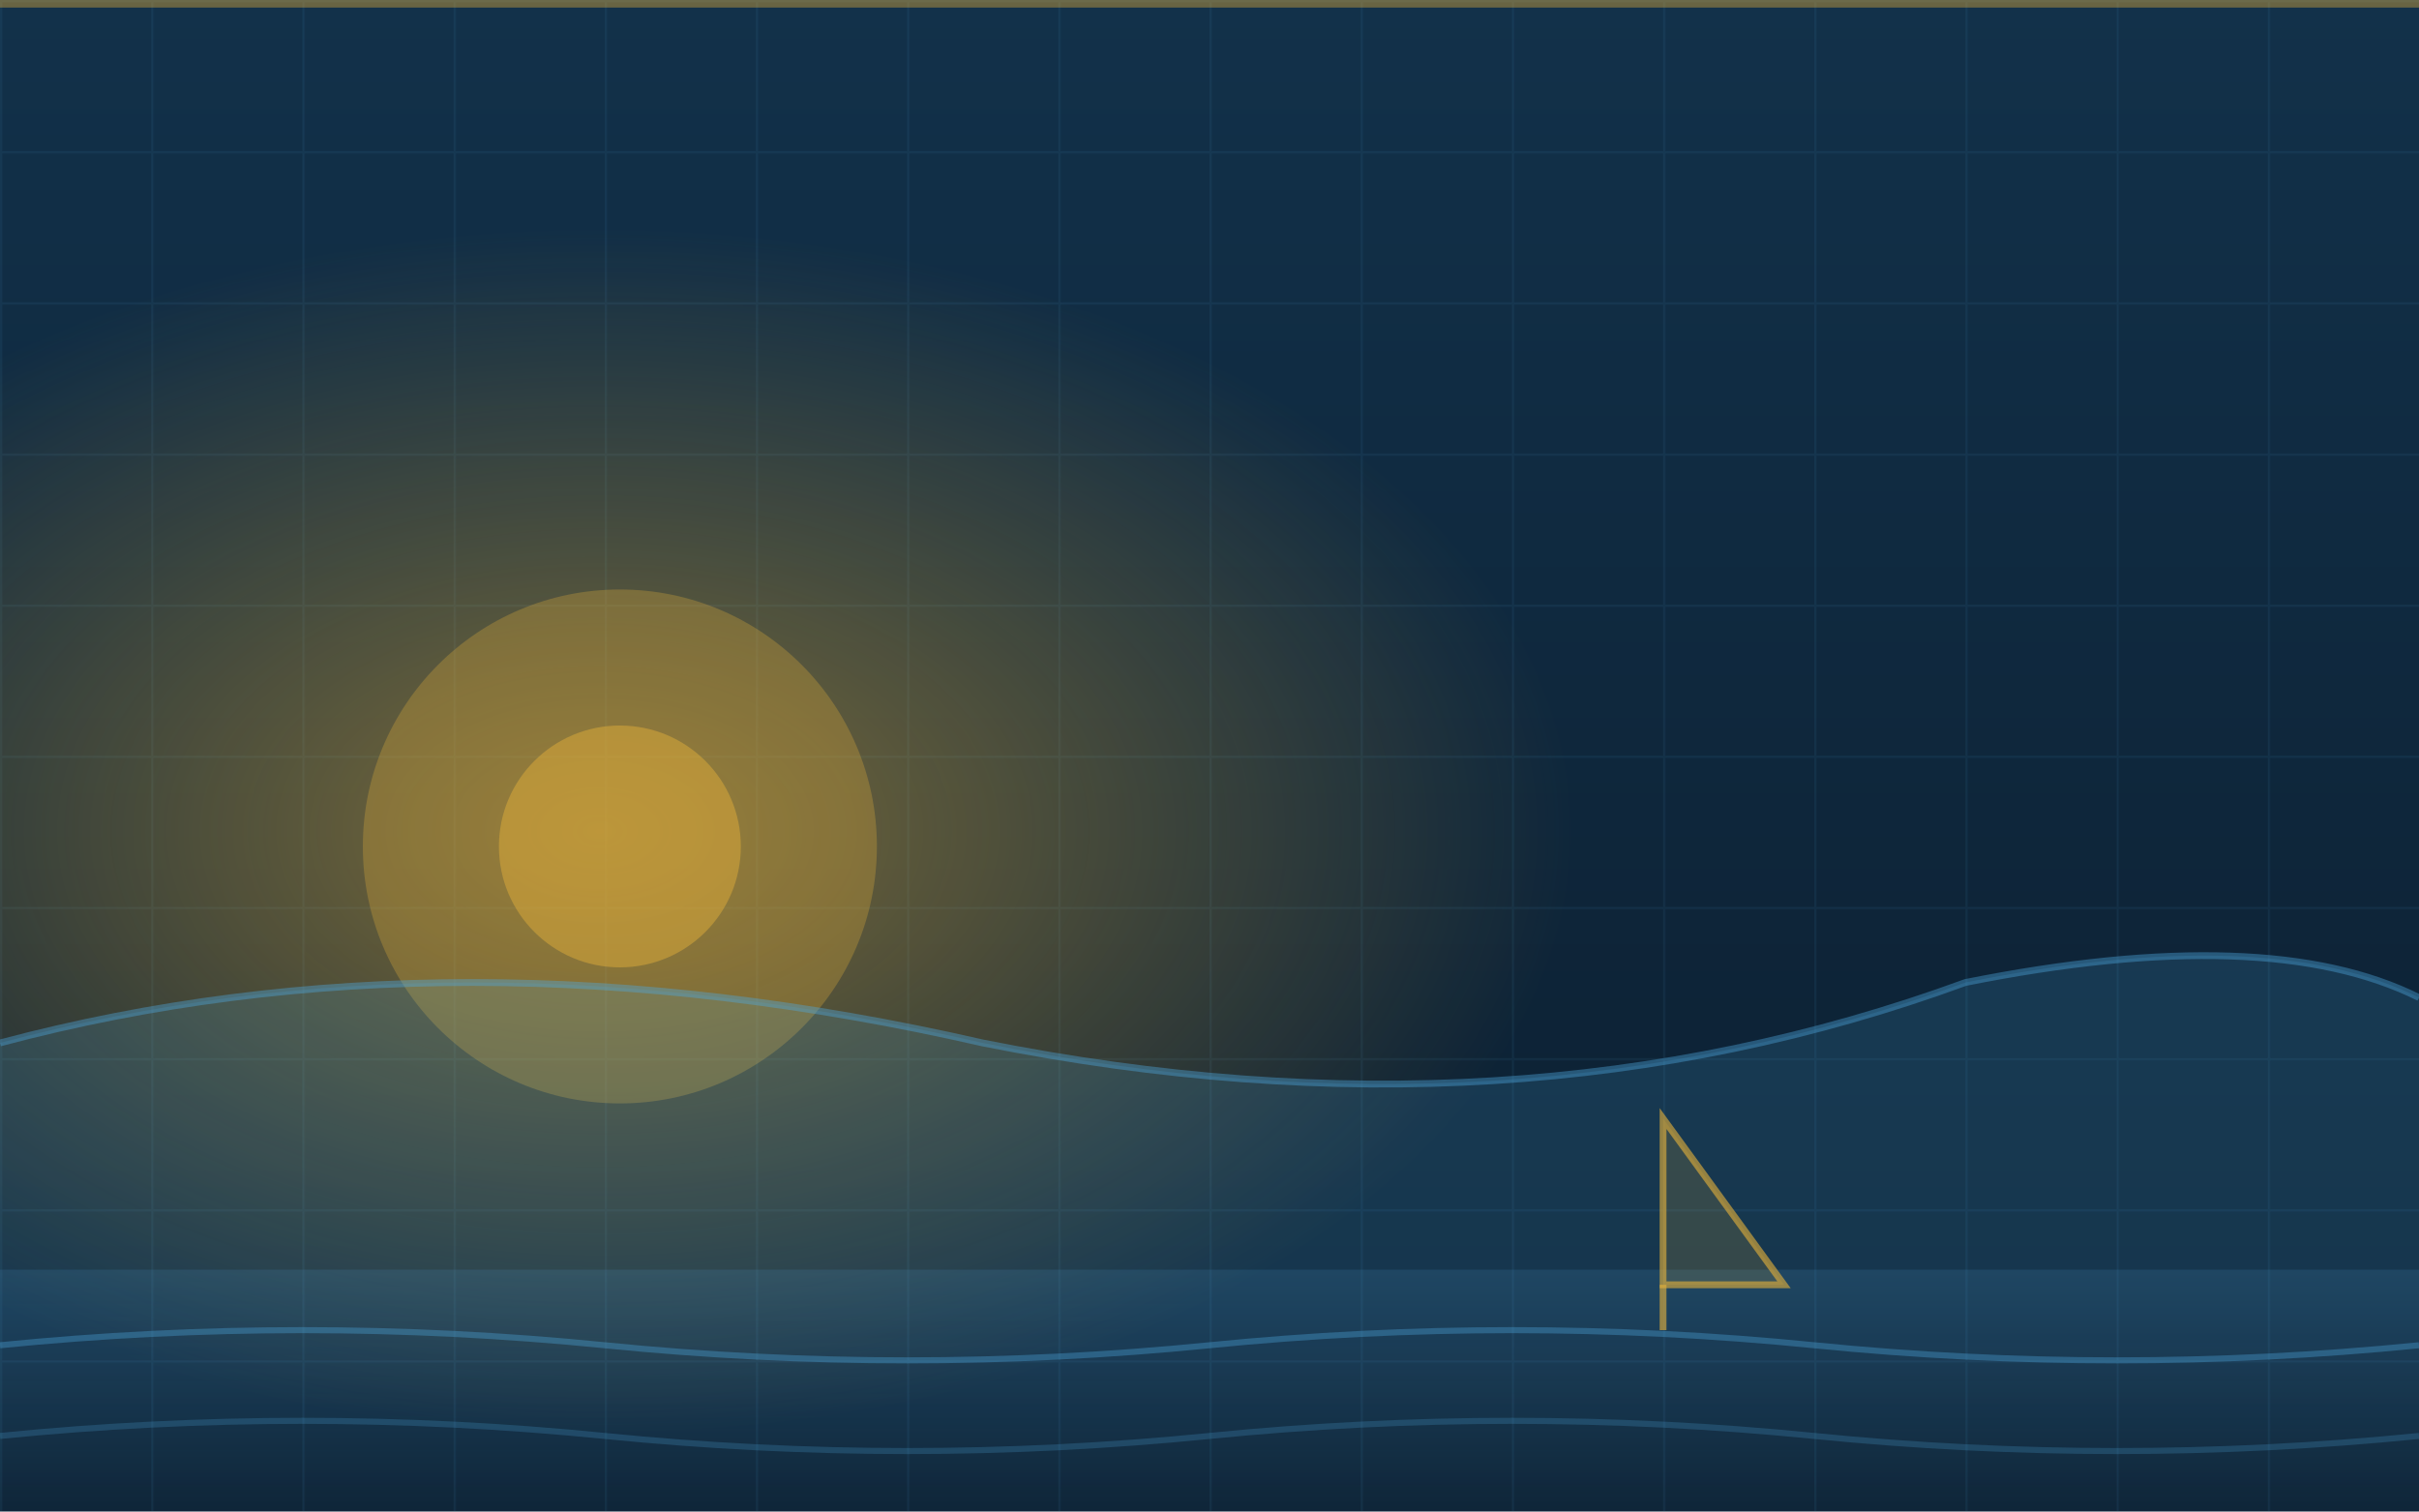
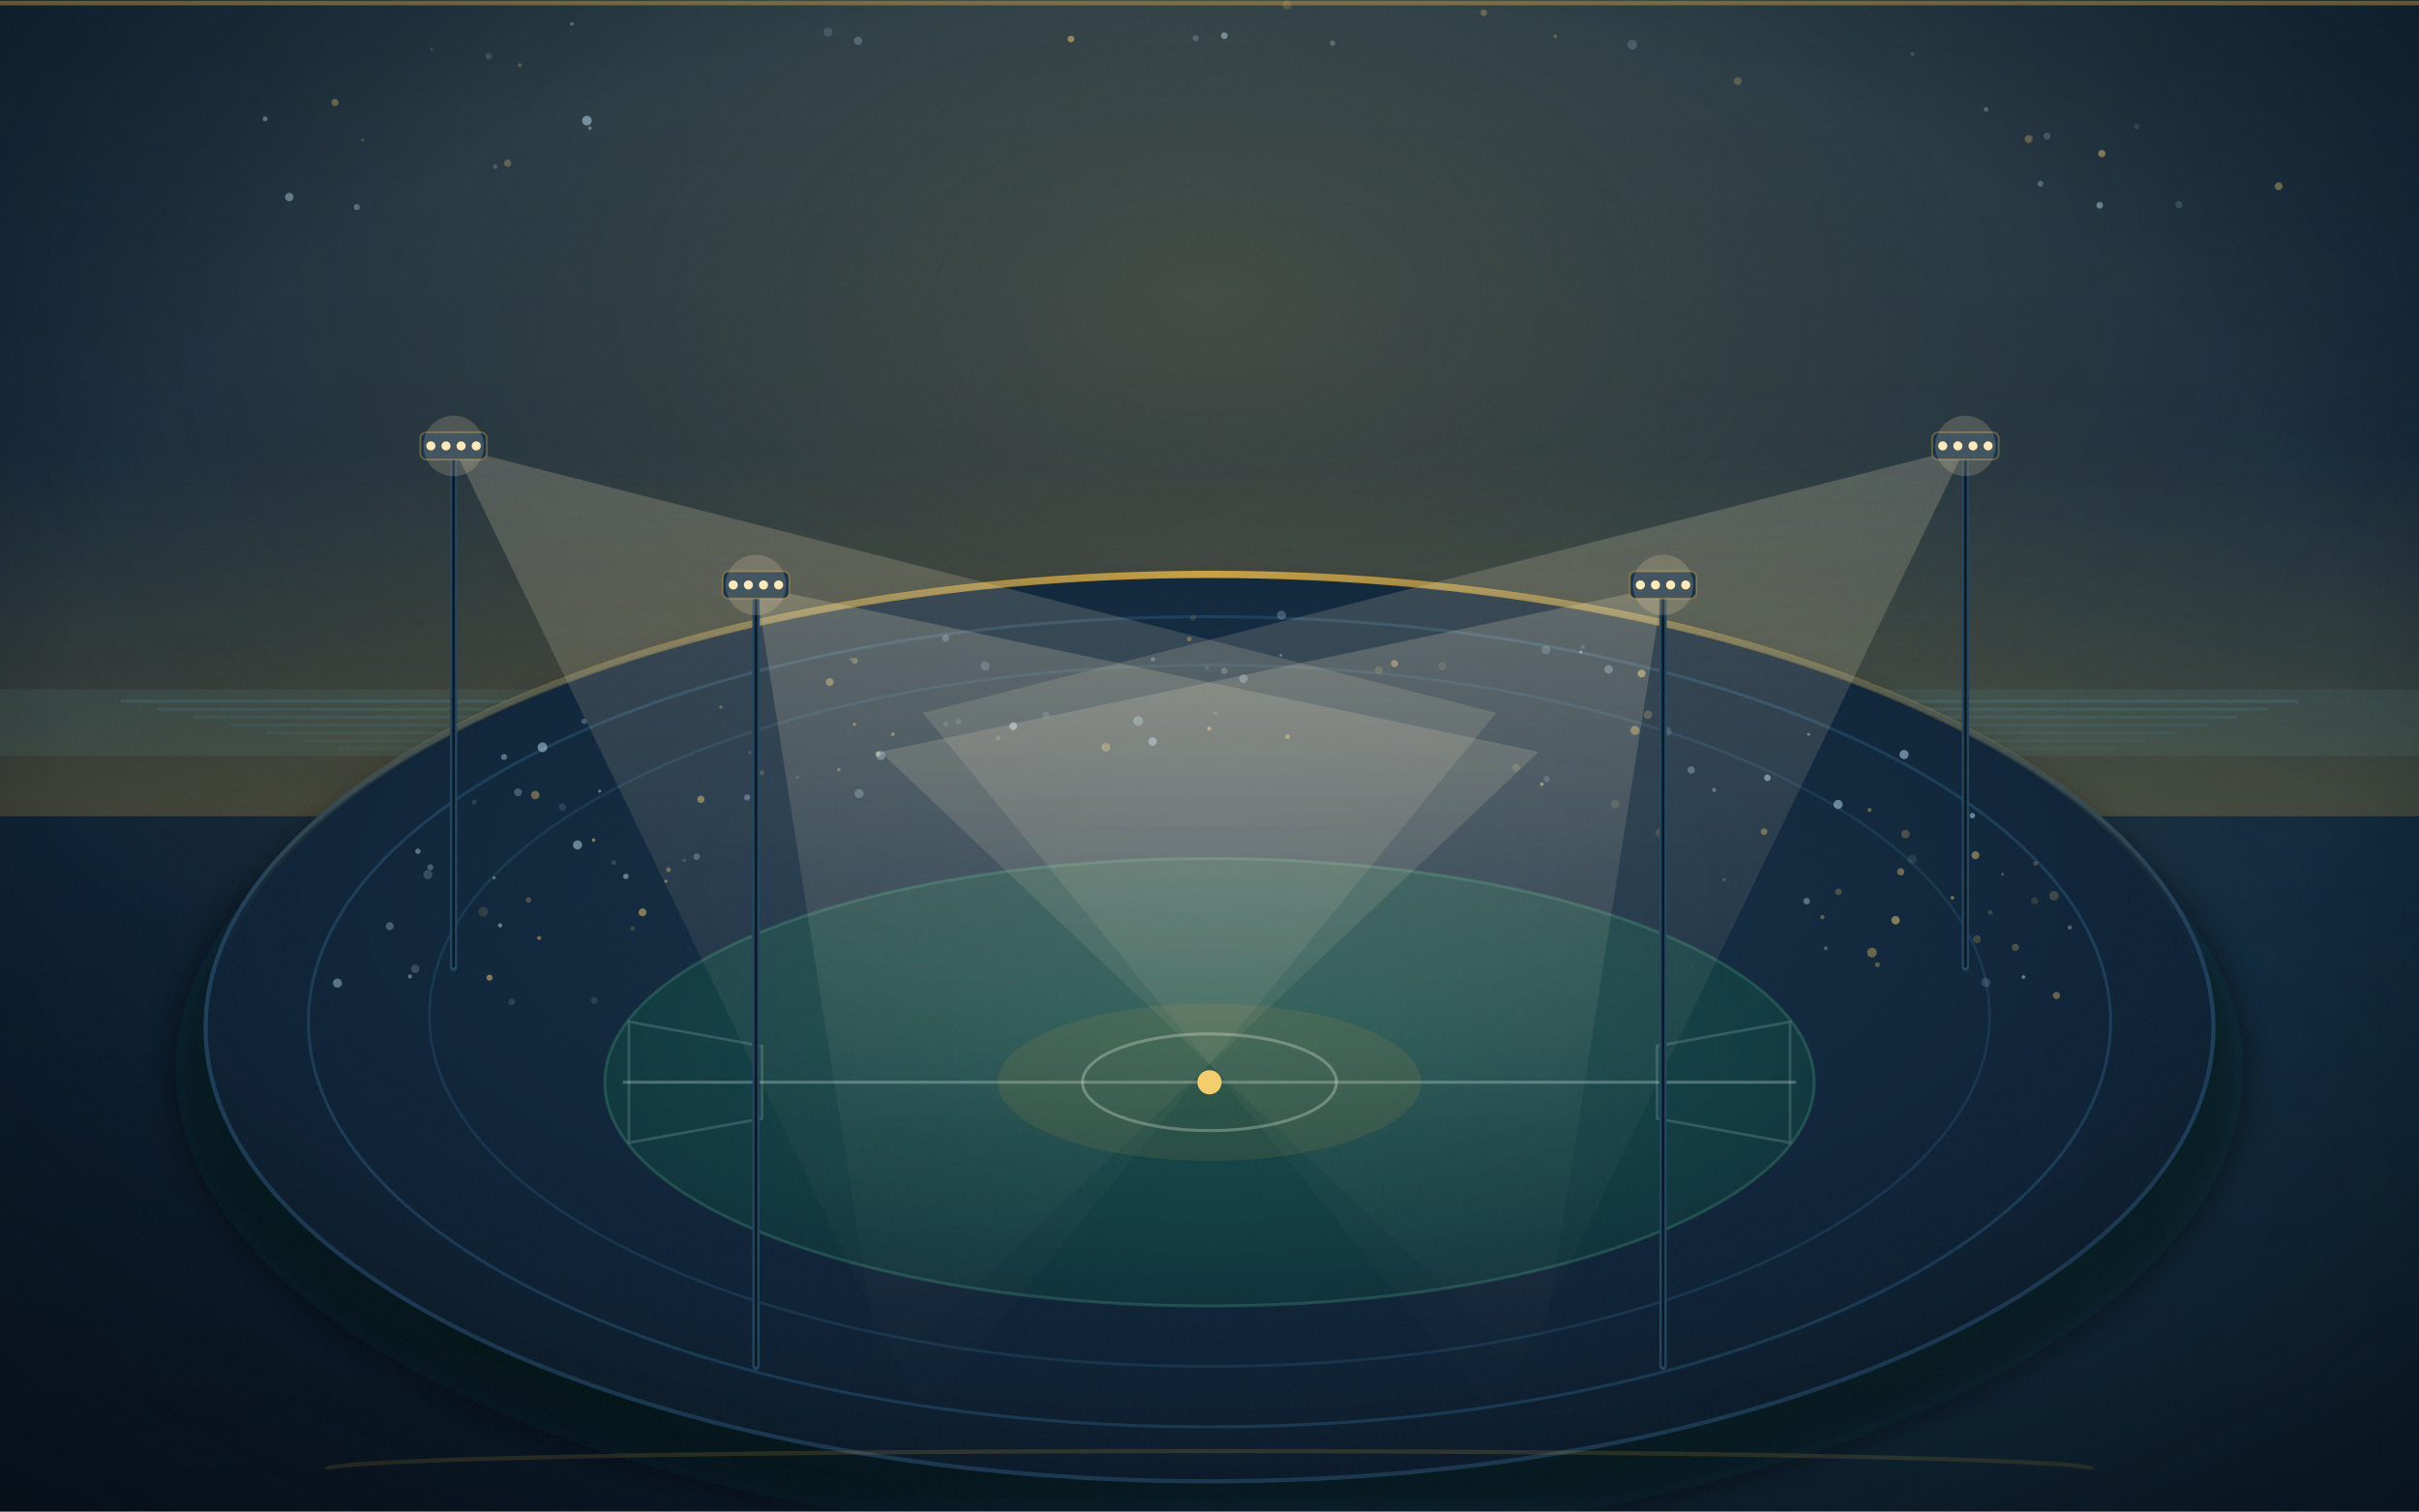
- <svg xmlns="http://www.w3.org/2000/svg" viewBox="0 0 320 200" role="img" aria-label="Visual istituzionale ispirato a Cagliari">
+ <svg xmlns="http://www.w3.org/2000/svg" viewBox="0 0 800 500" role="img" aria-label="Visual editoriale originale ispirato all'atmosfera di uno stadio a Cagliari" preserveAspectRatio="xMidYMid slice">
  <defs>
    <linearGradient id="sky" x1="0" y1="0" x2="0" y2="1">
-       <stop offset="0" stop-color="#12314a" />
-       <stop offset="1" stop-color="#0b1d2e" />
+       <stop offset="0" stop-color="#0e2942" />
+       <stop offset="0.45" stop-color="#0c2136" />
+       <stop offset="1" stop-color="#081726" />
    </linearGradient>
-     <radialGradient id="sun" cx="0.25" cy="0.55" r="0.4">
-       <stop offset="0" stop-color="#E8B23A" stop-opacity="0.5" />
+     <radialGradient id="glowA" cx="50%" cy="20%" r="60%">
+       <stop offset="0" stop-color="#e9c05a" stop-opacity="0.24" />
+       <stop offset="1" stop-color="#e9c05a" stop-opacity="0" />
+     </radialGradient>
+     <radialGradient id="glowB" cx="78%" cy="80%" r="55%">
+       <stop offset="0" stop-color="#3f9ac0" stop-opacity="0.14" />
+       <stop offset="1" stop-color="#3f9ac0" stop-opacity="0" />
+     </radialGradient>
+     <linearGradient id="horizonGlow" x1="0" y1="1" x2="0" y2="0">
+       <stop offset="0" stop-color="#E8B23A" stop-opacity="0.22" />
      <stop offset="1" stop-color="#E8B23A" stop-opacity="0" />
-     </radialGradient>
-     <linearGradient id="sea" x1="0" y1="0" x2="0" y2="1">
-       <stop offset="0" stop-color="#4fa9e0" stop-opacity="0.28" />
-       <stop offset="1" stop-color="#4fa9e0" stop-opacity="0.06" />
    </linearGradient>
-     <pattern id="grid" width="20" height="20" patternUnits="userSpaceOnUse">
-       <path d="M 20 0 L 0 0 0 20" fill="none" stroke="#4fa9e0" stroke-opacity="0.08" stroke-width="0.6" />
-     </pattern>
+     <radialGradient id="bowlFill" cx="50%" cy="34%" r="72%">
+       <stop offset="0" stop-color="#16324a" />
+       <stop offset="0.7" stop-color="#0d2135" />
+       <stop offset="1" stop-color="#0a1a2a" />
+     </radialGradient>
+     <radialGradient id="pitch" cx="50%" cy="42%" r="70%">
+       <stop offset="0" stop-color="#1c6b52" stop-opacity="0.55" />
+       <stop offset="0.6" stop-color="#12594a" stop-opacity="0.42" />
+       <stop offset="1" stop-color="#0c2f34" stop-opacity="0.5" />
+     </radialGradient>
+     <linearGradient id="beamgrad" x1="0" y1="0" x2="0" y2="1">
+       <stop offset="0" stop-color="#ffeab6" stop-opacity="0.20" />
+       <stop offset="0.7" stop-color="#ffeab6" stop-opacity="0.03" />
+       <stop offset="1" stop-color="#ffeab6" stop-opacity="0" />
+     </linearGradient>
+     <linearGradient id="rim" x1="0" y1="0" x2="1" y2="0">
+       <stop offset="0" stop-color="#E8B23A" stop-opacity="0" />
+       <stop offset="0.5" stop-color="#E8B23A" stop-opacity="0.85" />
+       <stop offset="1" stop-color="#E8B23A" stop-opacity="0" />
+     </linearGradient>
+     <filter id="grain">
+       <feTurbulence type="fractalNoise" baseFrequency="0.9" numOctaves="2" stitchTiles="stitch" result="n" />
+       <feColorMatrix in="n" type="matrix" values="0 0 0 0 1  0 0 0 0 1  0 0 0 0 1  0 0 0 0.5 0" />
+     </filter>
+     <filter id="soft" x="-40%" y="-40%" width="180%" height="180%">
+       <feGaussianBlur stdDeviation="6" />
+     </filter>
+     <clipPath id="frame">
+       <rect width="800" height="500" rx="0" />
+     </clipPath>
    <style>
-       @keyframes nicPulse { 0%,100% { opacity: 0.55; } 50% { opacity: 1; } }
-       .pulse { animation: nicPulse 3.4s ease-in-out infinite; }
-       @media (prefers-reduced-motion: reduce) { .pulse { animation: none; } }
+       @keyframes ed-pulse { 0%,100% { opacity:.35 } 50% { opacity:.9 } }
+       .ed-pulse { animation: ed-pulse 3.6s ease-in-out infinite; }
+       @keyframes ed-flick { 0%,100% { opacity:.85 } 50% { opacity:1 } }
+       .ed-lamp { animation: ed-flick 4.2s ease-in-out infinite; }
+       @media (prefers-reduced-motion: reduce) { .ed-pulse,.ed-lamp { animation:none } }
    </style>
  </defs>
-   <rect width="320" height="200" fill="url(#sky)" />
-   <rect width="320" height="200" fill="url(#grid)" />
-   <rect width="320" height="200" fill="url(#sun)" />
-   <circle cx="82" cy="112" r="34" fill="#E8B23A" fill-opacity="0.28" />
-   <circle cx="82" cy="112" r="16" fill="#E8B23A" fill-opacity="0.45" class="pulse" />
-   <g fill="#4fa9e0" fill-opacity="0.16">
-     <path d="M 0 138 Q 60 122 130 138 Q 200 152 260 130 Q 300 122 320 132 L 320 168 L 0 168 Z" />
+   <g clip-path="url(#frame)">
+     <rect width="800" height="500" fill="url(#sky)" />
+     <rect width="800" height="500" fill="url(#glowA)" />
+     <rect width="800" height="500" fill="url(#glowB)" />
+     <circle cx="390.7" cy="-2.9" r="0.8" fill="#bfe0f5" opacity="0.17" />
+     <circle cx="404.9" cy="11.8" r="1.1" fill="#bfe0f5" opacity="0.47" />
+     <circle cx="189.1" cy="7.9" r="0.6" fill="#bfe0f5" opacity="0.38" />
+     <circle cx="161.6" cy="18.6" r="1.1" fill="#bfe0f5" opacity="0.18" />
+     <circle cx="194.1" cy="39.9" r="1.6" fill="#bfe0f5" opacity="0.50" />
+     <circle cx="337.4" cy="-13.7" r="1.0" fill="#bfe0f5" opacity="0.20" />
+     <circle cx="539.8" cy="14.8" r="1.6" fill="#bfe0f5" opacity="0.19" />
+     <circle cx="171.9" cy="21.6" r="0.7" fill="#F4CD6B" opacity="0.25" />
+     <circle cx="273.8" cy="10.6" r="1.5" fill="#bfe0f5" opacity="0.15" />
+     <circle cx="677.0" cy="45.0" r="1.2" fill="#bfe0f5" opacity="0.21" />
+     <circle cx="632.5" cy="17.9" r="0.7" fill="#bfe0f5" opacity="0.17" />
+     <circle cx="167.9" cy="54.0" r="1.2" fill="#F4CD6B" opacity="0.28" />
+     <circle cx="674.8" cy="60.8" r="1.0" fill="#bfe0f5" opacity="0.30" />
+     <circle cx="656.8" cy="36.2" r="0.8" fill="#bfe0f5" opacity="0.30" />
+     <circle cx="574.7" cy="26.8" r="1.3" fill="#F4CD6B" opacity="0.23" />
+     <circle cx="753.6" cy="61.6" r="1.3" fill="#F4CD6B" opacity="0.46" />
+     <circle cx="440.7" cy="14.3" r="0.9" fill="#bfe0f5" opacity="0.25" />
+     <circle cx="293.6" cy="-2.5" r="0.8" fill="#F4CD6B" opacity="0.41" />
+     <circle cx="118.0" cy="68.5" r="1.0" fill="#bfe0f5" opacity="0.35" />
+     <circle cx="694.4" cy="67.9" r="1.1" fill="#bfe0f5" opacity="0.47" />
+     <circle cx="87.7" cy="39.3" r="0.8" fill="#bfe0f5" opacity="0.48" />
+     <circle cx="110.8" cy="33.9" r="1.2" fill="#F4CD6B" opacity="0.40" />
+     <circle cx="142.7" cy="16.3" r="0.5" fill="#bfe0f5" opacity="0.19" />
+     <circle cx="95.7" cy="65.2" r="1.4" fill="#bfe0f5" opacity="0.45" />
+     <circle cx="395.4" cy="12.6" r="1.0" fill="#bfe0f5" opacity="0.23" />
+     <circle cx="283.8" cy="13.5" r="1.4" fill="#bfe0f5" opacity="0.24" />
+     <circle cx="195.1" cy="42.4" r="0.6" fill="#bfe0f5" opacity="0.37" />
+     <circle cx="119.9" cy="46.3" r="0.5" fill="#F4CD6B" opacity="0.29" />
+     <circle cx="349.7" cy="-7.5" r="1.5" fill="#F4CD6B" opacity="0.26" />
+     <circle cx="514.4" cy="12.0" r="0.6" fill="#F4CD6B" opacity="0.26" />
+     <circle cx="163.8" cy="55.1" r="0.8" fill="#bfe0f5" opacity="0.19" />
+     <circle cx="490.7" cy="4.2" r="1.1" fill="#F4CD6B" opacity="0.27" />
+     <circle cx="425.6" cy="1.6" r="1.5" fill="#F4CD6B" opacity="0.17" />
+     <circle cx="398.7" cy="-13.5" r="1.0" fill="#F4CD6B" opacity="0.39" />
+     <circle cx="670.9" cy="46.0" r="1.3" fill="#F4CD6B" opacity="0.32" />
+     <circle cx="695.1" cy="50.8" r="1.2" fill="#F4CD6B" opacity="0.52" />
+     <circle cx="354.2" cy="12.9" r="1.1" fill="#F4CD6B" opacity="0.51" />
+     <circle cx="288.7" cy="-4.2" r="1.1" fill="#bfe0f5" opacity="0.43" />
+     <circle cx="706.7" cy="41.9" r="0.9" fill="#bfe0f5" opacity="0.14" />
+     <circle cx="720.6" cy="67.7" r="1.2" fill="#bfe0f5" opacity="0.18" />
+     <g opacity="0.55">
+       <rect x="0" y="228" width="800" height="22" fill="#3a86a0" opacity="0.25" />
+       <line x1="40" y1="232" x2="760" y2="232" stroke="#4FA9E0" stroke-opacity="0.28" stroke-width="1" />
+       <line x1="52" y1="234.6" x2="750" y2="234.6" stroke="#4FA9E0" stroke-opacity="0.25" stroke-width="1" />
+       <line x1="64" y1="237.2" x2="740" y2="237.2" stroke="#4FA9E0" stroke-opacity="0.22" stroke-width="1" />
+       <line x1="76" y1="239.8" x2="730" y2="239.8" stroke="#4FA9E0" stroke-opacity="0.19" stroke-width="1" />
+       <line x1="88" y1="242.4" x2="720" y2="242.4" stroke="#4FA9E0" stroke-opacity="0.16" stroke-width="1" />
+       <line x1="100" y1="245" x2="710" y2="245" stroke="#4FA9E0" stroke-opacity="0.13" stroke-width="1" />
+       <line x1="112" y1="247.6" x2="700" y2="247.6" stroke="#4FA9E0" stroke-opacity="0.1" stroke-width="1" />
+     </g>
+     <rect x="0" y="150" width="800" height="120" fill="url(#horizonGlow)" />
+     <g filter="url(#soft)">
+       <ellipse cx="400" cy="354" rx="342" ry="156" fill="#050e18" opacity="0.6" />
+     </g>
+     <ellipse cx="400" cy="340" rx="332" ry="150" fill="url(#bowlFill)" stroke="#1d3d58" stroke-width="1.4" />
+     <g fill="none" stroke="#25506f" stroke-opacity="0.55">
+       <ellipse cx="400" cy="338" rx="298" ry="134" stroke-width="1" />
+       <ellipse cx="400" cy="336" rx="258" ry="116" stroke-width="0.9" stroke-opacity="0.4" />
+     </g>
+     <circle cx="290.4" cy="249.4" r="0.9" fill="#F4CD6B" opacity="0.49" />
+     <circle cx="193.2" cy="238.6" r="0.9" fill="#bfe0f5" opacity="0.29" />
+     <circle cx="666.5" cy="313.4" r="1.2" fill="#F4CD6B" opacity="0.26" />
+     <circle cx="111.6" cy="325.2" r="1.5" fill="#bfe0f5" opacity="0.41" />
+     <circle cx="231.8" cy="264.4" r="1.2" fill="#F4CD6B" opacity="0.46" />
+     <circle cx="295.3" cy="242.9" r="0.6" fill="#F4CD6B" opacity="0.41" />
+     <circle cx="404.9" cy="221.9" r="1.1" fill="#bfe0f5" opacity="0.23" />
+     <circle cx="317.0" cy="238.7" r="1.0" fill="#bfe0f5" opacity="0.13" />
+     <circle cx="684.5" cy="306.8" r="0.7" fill="#bfe0f5" opacity="0.34" />
+     <circle cx="597.5" cy="298.1" r="1.1" fill="#bfe0f5" opacity="0.38" />
+     <circle cx="549.0" cy="275.5" r="1.5" fill="#F4CD6B" opacity="0.15" />
+     <circle cx="607.9" cy="266.1" r="1.5" fill="#bfe0f5" opacity="0.50" />
+     <circle cx="179.4" cy="247.2" r="1.6" fill="#bfe0f5" opacity="0.50" />
+     <circle cx="399.1" cy="220.9" r="0.7" fill="#bfe0f5" opacity="0.14" />
+     <circle cx="161.9" cy="323.4" r="1.0" fill="#F4CD6B" opacity="0.51" />
+     <circle cx="511.3" cy="215.0" r="1.4" fill="#bfe0f5" opacity="0.21" />
+     <circle cx="523.4" cy="214.0" r="0.8" fill="#bfe0f5" opacity="0.15" />
+     <circle cx="540.7" cy="241.6" r="1.5" fill="#F4CD6B" opacity="0.40" />
+     <circle cx="221.1" cy="287.7" r="0.8" fill="#F4CD6B" opacity="0.36" />
+     <circle cx="252.0" cy="255.6" r="0.8" fill="#F4CD6B" opacity="0.19" />
+     <circle cx="673.2" cy="285.6" r="0.8" fill="#F4CD6B" opacity="0.22" />
+     <circle cx="658.2" cy="301.8" r="0.8" fill="#F4CD6B" opacity="0.18" />
+     <circle cx="393.3" cy="211.4" r="0.8" fill="#F4CD6B" opacity="0.32" />
+     <circle cx="549.9" cy="230.0" r="1.2" fill="#bfe0f5" opacity="0.39" />
+     <circle cx="669.2" cy="323.2" r="0.6" fill="#bfe0f5" opacity="0.49" />
+     <circle cx="312.8" cy="239.5" r="0.8" fill="#bfe0f5" opacity="0.15" />
+     <circle cx="226.3" cy="284.6" r="0.6" fill="#bfe0f5" opacity="0.15" />
+     <circle cx="345.9" cy="236.6" r="1.2" fill="#bfe0f5" opacity="0.14" />
+     <circle cx="196.5" cy="330.9" r="1.1" fill="#bfe0f5" opacity="0.13" />
+     <circle cx="365.7" cy="247.2" r="1.4" fill="#F4CD6B" opacity="0.33" />
+     <circle cx="282.6" cy="239.6" r="0.6" fill="#F4CD6B" opacity="0.35" />
+     <circle cx="376.4" cy="238.5" r="1.6" fill="#bfe0f5" opacity="0.29" />
+     <circle cx="456.0" cy="221.6" r="1.3" fill="#F4CD6B" opacity="0.17" />
+     <circle cx="583.4" cy="275.1" r="1.1" fill="#F4CD6B" opacity="0.36" />
+     <circle cx="630.2" cy="275.9" r="1.4" fill="#F4CD6B" opacity="0.25" />
+     <circle cx="522.8" cy="215.7" r="0.5" fill="#bfe0f5" opacity="0.50" />
+     <circle cx="679.3" cy="296.3" r="1.6" fill="#F4CD6B" opacity="0.20" />
+     <circle cx="198.3" cy="261.7" r="0.5" fill="#bfe0f5" opacity="0.46" />
+     <circle cx="534.2" cy="266.0" r="1.4" fill="#F4CD6B" opacity="0.14" />
+     <circle cx="559.3" cy="254.7" r="1.2" fill="#bfe0f5" opacity="0.31" />
+     <circle cx="501.4" cy="254.0" r="1.3" fill="#F4CD6B" opacity="0.15" />
+     <circle cx="603.8" cy="313.7" r="0.6" fill="#bfe0f5" opacity="0.34" />
+     <circle cx="282.7" cy="218.6" r="1.0" fill="#F4CD6B" opacity="0.32" />
+     <circle cx="263.7" cy="257.1" r="0.6" fill="#bfe0f5" opacity="0.14" />
+     <circle cx="291.3" cy="249.9" r="1.5" fill="#bfe0f5" opacity="0.33" />
+     <circle cx="608.0" cy="295.0" r="1.1" fill="#F4CD6B" opacity="0.25" />
+     <circle cx="220.2" cy="291.5" r="0.5" fill="#F4CD6B" opacity="0.48" />
+     <circle cx="169.2" cy="331.4" r="1.1" fill="#bfe0f5" opacity="0.14" />
+     <circle cx="281.4" cy="217.9" r="0.6" fill="#bfe0f5" opacity="0.16" />
+     <circle cx="274.4" cy="225.6" r="1.3" fill="#F4CD6B" opacity="0.40" />
+     <circle cx="137.3" cy="320.5" r="1.4" fill="#bfe0f5" opacity="0.20" />
+     <circle cx="645.7" cy="297.0" r="0.6" fill="#F4CD6B" opacity="0.47" />
+     <circle cx="620.9" cy="319.1" r="0.8" fill="#F4CD6B" opacity="0.33" />
+     <circle cx="401.9" cy="235.9" r="0.6" fill="#bfe0f5" opacity="0.16" />
+     <circle cx="461.2" cy="219.5" r="1.2" fill="#F4CD6B" opacity="0.40" />
+     <circle cx="128.9" cy="306.4" r="1.3" fill="#bfe0f5" opacity="0.30" />
+     <circle cx="399.9" cy="241.0" r="0.7" fill="#F4CD6B" opacity="0.43" />
+     <circle cx="381.2" cy="245.3" r="1.4" fill="#bfe0f5" opacity="0.40" />
+     <circle cx="566.9" cy="261.3" r="0.7" fill="#bfe0f5" opacity="0.34" />
+     <circle cx="174.8" cy="297.7" r="0.9" fill="#F4CD6B" opacity="0.26" />
+     <circle cx="542.9" cy="222.8" r="1.3" fill="#F4CD6B" opacity="0.51" />
+     <circle cx="212.5" cy="301.8" r="1.3" fill="#F4CD6B" opacity="0.50" />
+     <circle cx="335.1" cy="240.2" r="1.3" fill="#bfe0f5" opacity="0.47" />
+     <circle cx="247.1" cy="263.8" r="1.0" fill="#bfe0f5" opacity="0.34" />
+     <circle cx="166.7" cy="250.4" r="1.0" fill="#bfe0f5" opacity="0.40" />
+     <circle cx="381.3" cy="218.1" r="0.7" fill="#bfe0f5" opacity="0.31" />
+     <circle cx="277.4" cy="254.6" r="0.6" fill="#F4CD6B" opacity="0.34" />
+     <circle cx="207.0" cy="289.9" r="0.9" fill="#bfe0f5" opacity="0.48" />
+     <circle cx="325.8" cy="220.3" r="1.5" fill="#bfe0f5" opacity="0.20" />
+     <circle cx="672.9" cy="298.0" r="1.2" fill="#F4CD6B" opacity="0.14" />
+     <circle cx="680.1" cy="329.3" r="1.2" fill="#F4CD6B" opacity="0.37" />
+     <circle cx="247.9" cy="248.9" r="0.5" fill="#F4CD6B" opacity="0.18" />
+     <circle cx="203.0" cy="285.3" r="0.8" fill="#bfe0f5" opacity="0.17" />
+     <circle cx="652.3" cy="269.8" r="0.9" fill="#bfe0f5" opacity="0.50" />
+     <circle cx="230.4" cy="283.4" r="1.1" fill="#bfe0f5" opacity="0.28" />
+     <circle cx="163.4" cy="290.4" r="0.5" fill="#bfe0f5" opacity="0.47" />
+     <circle cx="584.5" cy="257.3" r="1.1" fill="#bfe0f5" opacity="0.50" />
+     <circle cx="186.0" cy="267.0" r="1.2" fill="#bfe0f5" opacity="0.14" />
+     <circle cx="662.3" cy="289.2" r="0.5" fill="#bfe0f5" opacity="0.27" />
+     <circle cx="650.3" cy="277.5" r="0.8" fill="#F4CD6B" opacity="0.42" />
+     <circle cx="330.1" cy="244.1" r="0.9" fill="#F4CD6B" opacity="0.18" />
+     <circle cx="425.8" cy="243.7" r="0.8" fill="#F4CD6B" opacity="0.39" />
+     <circle cx="171.3" cy="262.1" r="1.3" fill="#bfe0f5" opacity="0.28" />
+     <circle cx="653.3" cy="282.9" r="1.3" fill="#F4CD6B" opacity="0.45" />
+     <circle cx="191.0" cy="279.5" r="1.5" fill="#bfe0f5" opacity="0.49" />
+     <circle cx="632.4" cy="284.2" r="1.5" fill="#bfe0f5" opacity="0.12" />
+     <circle cx="551.3" cy="241.9" r="1.5" fill="#bfe0f5" opacity="0.17" />
+     <circle cx="570.3" cy="291.0" r="0.6" fill="#bfe0f5" opacity="0.18" />
+     <circle cx="619.1" cy="315.1" r="1.6" fill="#F4CD6B" opacity="0.37" />
+     <circle cx="656.7" cy="325.0" r="1.5" fill="#bfe0f5" opacity="0.18" />
+     <circle cx="532.0" cy="221.4" r="1.4" fill="#bfe0f5" opacity="0.31" />
+     <circle cx="423.8" cy="203.5" r="1.5" fill="#bfe0f5" opacity="0.26" />
+     <circle cx="629.7" cy="249.6" r="1.5" fill="#bfe0f5" opacity="0.51" />
+     <circle cx="509.9" cy="259.4" r="0.6" fill="#F4CD6B" opacity="0.50" />
+     <circle cx="545.0" cy="236.4" r="1.4" fill="#F4CD6B" opacity="0.23" />
+     <circle cx="177.0" cy="263.0" r="1.4" fill="#F4CD6B" opacity="0.39" />
+     <circle cx="135.6" cy="323.0" r="0.7" fill="#bfe0f5" opacity="0.39" />
+     <circle cx="411.2" cy="224.5" r="1.4" fill="#bfe0f5" opacity="0.31" />
+     <circle cx="284.1" cy="262.5" r="1.5" fill="#bfe0f5" opacity="0.26" />
+     <circle cx="598.1" cy="242.9" r="0.5" fill="#bfe0f5" opacity="0.41" />
+     <circle cx="159.8" cy="301.6" r="1.6" fill="#F4CD6B" opacity="0.14" />
+     <circle cx="156.8" cy="265.3" r="0.8" fill="#bfe0f5" opacity="0.15" />
+     <circle cx="653.8" cy="310.7" r="1.3" fill="#F4CD6B" opacity="0.20" />
+     <circle cx="394.5" cy="204.4" r="1.0" fill="#F4CD6B" opacity="0.14" />
+     <circle cx="626.9" cy="304.4" r="1.4" fill="#F4CD6B" opacity="0.50" />
+     <circle cx="511.5" cy="257.7" r="1.0" fill="#bfe0f5" opacity="0.19" />
+     <circle cx="618.3" cy="267.9" r="0.7" fill="#F4CD6B" opacity="0.35" />
+     <circle cx="477.0" cy="220.4" r="1.3" fill="#F4CD6B" opacity="0.14" />
+     <circle cx="178.3" cy="310.3" r="0.7" fill="#F4CD6B" opacity="0.41" />
+     <circle cx="138.2" cy="281.6" r="0.9" fill="#bfe0f5" opacity="0.40" />
+     <circle cx="238.4" cy="233.9" r="0.6" fill="#F4CD6B" opacity="0.29" />
+     <circle cx="196.3" cy="277.9" r="0.6" fill="#F4CD6B" opacity="0.50" />
+     <circle cx="423.6" cy="216.8" r="0.5" fill="#bfe0f5" opacity="0.33" />
+     <circle cx="141.5" cy="289.3" r="1.5" fill="#bfe0f5" opacity="0.21" />
+     <circle cx="165.4" cy="306.1" r="0.7" fill="#bfe0f5" opacity="0.48" />
+     <circle cx="209.2" cy="307.1" r="0.8" fill="#F4CD6B" opacity="0.17" />
+     <circle cx="142.3" cy="286.9" r="1.0" fill="#bfe0f5" opacity="0.30" />
+     <circle cx="628.6" cy="288.4" r="1.2" fill="#F4CD6B" opacity="0.40" />
+     <circle cx="602.7" cy="303.4" r="0.7" fill="#F4CD6B" opacity="0.35" />
+     <circle cx="312.7" cy="211.1" r="1.2" fill="#bfe0f5" opacity="0.23" />
+     <path d="M 70 338 A 330 148 0 0 1 730 338" fill="none" stroke="url(#rim)" stroke-width="2.4" />
+     <path d="M 108 486 A 292 6 0 0 1 692 486" fill="none" stroke="#E8B23A" stroke-opacity="0.18" stroke-width="1.4" />
+     <ellipse cx="400" cy="358" rx="200" ry="74" fill="url(#pitch)" stroke="#3f8f76" stroke-opacity="0.35" stroke-width="1" />
+     <line x1="206" y1="358" x2="594" y2="358" stroke="#eafaf3" stroke-opacity="0.28" stroke-width="1" />
+     <ellipse cx="400" cy="358" rx="42" ry="16" fill="none" stroke="#eafaf3" stroke-opacity="0.3" stroke-width="1" />
+     <circle cx="400" cy="358" r="2" fill="#eafaf3" fill-opacity="0.4" />
+     <path d="M 208 338 L 252 346 L 252 370 L 208 378 Z" fill="none" stroke="#eafaf3" stroke-opacity="0.16" stroke-width="0.9" />
+     <path d="M 592 338 L 548 346 L 548 370 L 592 378 Z" fill="none" stroke="#eafaf3" stroke-opacity="0.16" stroke-width="0.9" />
+     <g style="mix-blend-mode:screen">
+       <polygon points="150 148, 305.2 468.2, 494.8 235.8" fill="url(#beamgrad)" />
+       <polygon points="650 148, 305.2 235.8, 494.8 468.2" fill="url(#beamgrad)" />
+       <polygon points="250 194, 291.2 455.3, 508.8 248.7" fill="url(#beamgrad)" />
+       <polygon points="550 194, 291.2 248.7, 508.8 455.3" fill="url(#beamgrad)" />
+     </g>
+     <g class="ed-lamp">
+       <line x1="150" y1="320" x2="150" y2="150" stroke="#20455f" stroke-width="2.4" stroke-linecap="round" />
+       <line x1="150" y1="320" x2="150" y2="150" stroke="#0a1622" stroke-width="0.9" />
+       <rect x="139" y="143" width="22" height="9" rx="2" fill="#16324a" stroke="#E8B23A" stroke-opacity="0.35" stroke-width="0.6" />
+       <circle cx="142.5" cy="147.5" r="1.5" fill="#ffeab6" />
+       <circle cx="147.5" cy="147.5" r="1.5" fill="#ffeab6" />
+       <circle cx="152.5" cy="147.5" r="1.5" fill="#ffeab6" />
+       <circle cx="157.5" cy="147.5" r="1.5" fill="#ffeab6" />
+       <circle cx="150" cy="147.5" r="10" fill="#ffeab6" opacity="0.18" />
+       <line x1="650" y1="320" x2="650" y2="150" stroke="#20455f" stroke-width="2.4" stroke-linecap="round" />
+       <line x1="650" y1="320" x2="650" y2="150" stroke="#0a1622" stroke-width="0.9" />
+       <rect x="639" y="143" width="22" height="9" rx="2" fill="#16324a" stroke="#E8B23A" stroke-opacity="0.35" stroke-width="0.6" />
+       <circle cx="642.5" cy="147.5" r="1.5" fill="#ffeab6" />
+       <circle cx="647.5" cy="147.5" r="1.5" fill="#ffeab6" />
+       <circle cx="652.5" cy="147.5" r="1.5" fill="#ffeab6" />
+       <circle cx="657.5" cy="147.5" r="1.5" fill="#ffeab6" />
+       <circle cx="650" cy="147.5" r="10" fill="#ffeab6" opacity="0.18" />
+       <line x1="250" y1="452" x2="250" y2="196" stroke="#20455f" stroke-width="2.4" stroke-linecap="round" />
+       <line x1="250" y1="452" x2="250" y2="196" stroke="#0a1622" stroke-width="0.9" />
+       <rect x="239" y="189" width="22" height="9" rx="2" fill="#16324a" stroke="#E8B23A" stroke-opacity="0.35" stroke-width="0.6" />
+       <circle cx="242.5" cy="193.5" r="1.5" fill="#ffeab6" />
+       <circle cx="247.5" cy="193.5" r="1.5" fill="#ffeab6" />
+       <circle cx="252.5" cy="193.5" r="1.5" fill="#ffeab6" />
+       <circle cx="257.5" cy="193.5" r="1.5" fill="#ffeab6" />
+       <circle cx="250" cy="193.5" r="10" fill="#ffeab6" opacity="0.18" />
+       <line x1="550" y1="452" x2="550" y2="196" stroke="#20455f" stroke-width="2.4" stroke-linecap="round" />
+       <line x1="550" y1="452" x2="550" y2="196" stroke="#0a1622" stroke-width="0.9" />
+       <rect x="539" y="189" width="22" height="9" rx="2" fill="#16324a" stroke="#E8B23A" stroke-opacity="0.35" stroke-width="0.6" />
+       <circle cx="542.5" cy="193.5" r="1.5" fill="#ffeab6" />
+       <circle cx="547.5" cy="193.5" r="1.5" fill="#ffeab6" />
+       <circle cx="552.5" cy="193.5" r="1.5" fill="#ffeab6" />
+       <circle cx="557.5" cy="193.5" r="1.5" fill="#ffeab6" />
+       <circle cx="550" cy="193.5" r="10" fill="#ffeab6" opacity="0.18" />
+     </g>
+     <ellipse cx="400" cy="358" rx="70" ry="26" fill="#E8B23A" opacity="0.10" />
+     <circle cx="400" cy="358" r="4" fill="#F4CD6B" class="ed-pulse" />
+     <rect width="800" height="500" filter="url(#grain)" opacity="0.05" />
+     <rect x="0" y="0" width="800" height="500" fill="url(#vig)" />
  </g>
-   <g fill="none" stroke="#4fa9e0" stroke-opacity="0.4" stroke-width="0.9">
-     <path d="M 0 138 Q 60 122 130 138 Q 200 152 260 130 Q 300 122 320 132" />
-   </g>
-   <rect x="0" y="168" width="320" height="32" fill="url(#sea)" />
-   <g stroke="#4fa9e0" stroke-opacity="0.35" stroke-width="0.8" fill="none">
-     <path d="M 0 178 Q 40 174 80 178 T 160 178 T 240 178 T 320 178" />
-     <path d="M 0 190 Q 40 186 80 190 T 160 190 T 240 190 T 320 190" stroke-opacity="0.22" />
-   </g>
-   <g stroke="#E8B23A" stroke-opacity="0.6" stroke-width="0.9" fill="#E8B23A" fill-opacity="0.15">
-     <path d="M 220 170 L 220 148 L 236 170 Z" />
-     <line x1="220" y1="170" x2="220" y2="176" />
-   </g>
-   <line x1="0" y1="0.5" x2="320" y2="0.5" stroke="#E8B23A" stroke-opacity="0.4" stroke-width="1" />
+   <defs>
+     <radialGradient id="vig" cx="50%" cy="46%" r="75%">
+       <stop offset="0.62" stop-color="#000" stop-opacity="0" />
+       <stop offset="1" stop-color="#04070c" stop-opacity="0.55" />
+     </radialGradient>
+   </defs>
+   <line x1="0" y1="1" x2="800" y2="1" stroke="#E8B23A" stroke-opacity="0.4" stroke-width="1.5" />
</svg>
